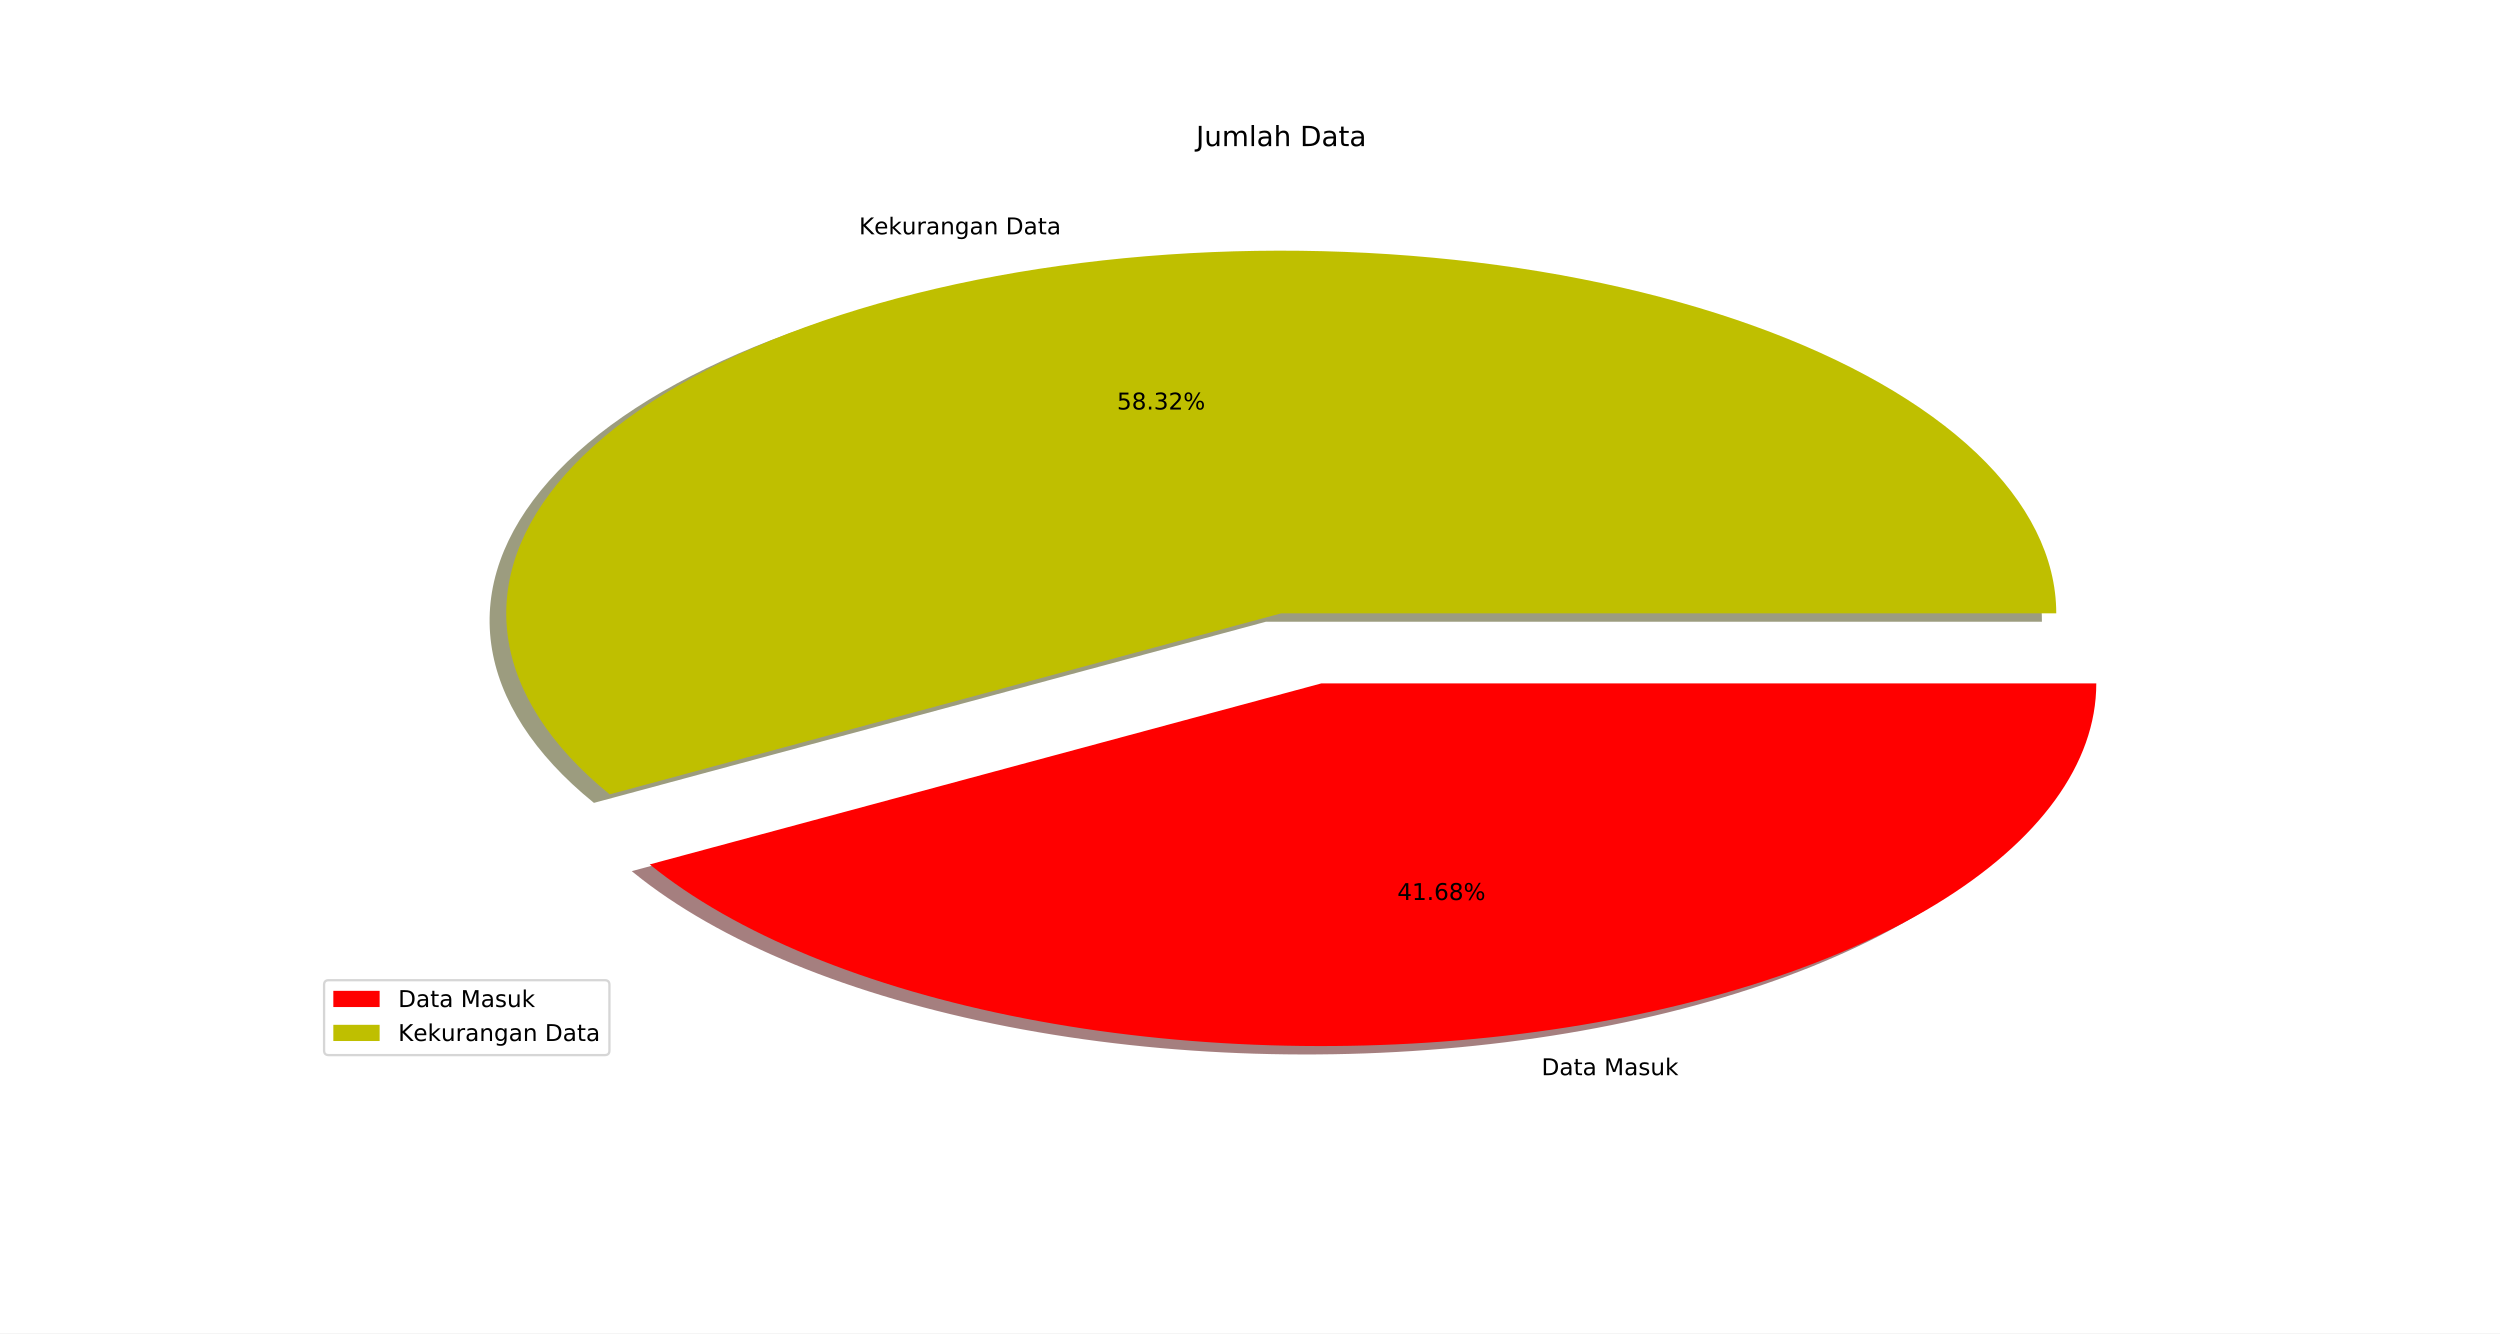
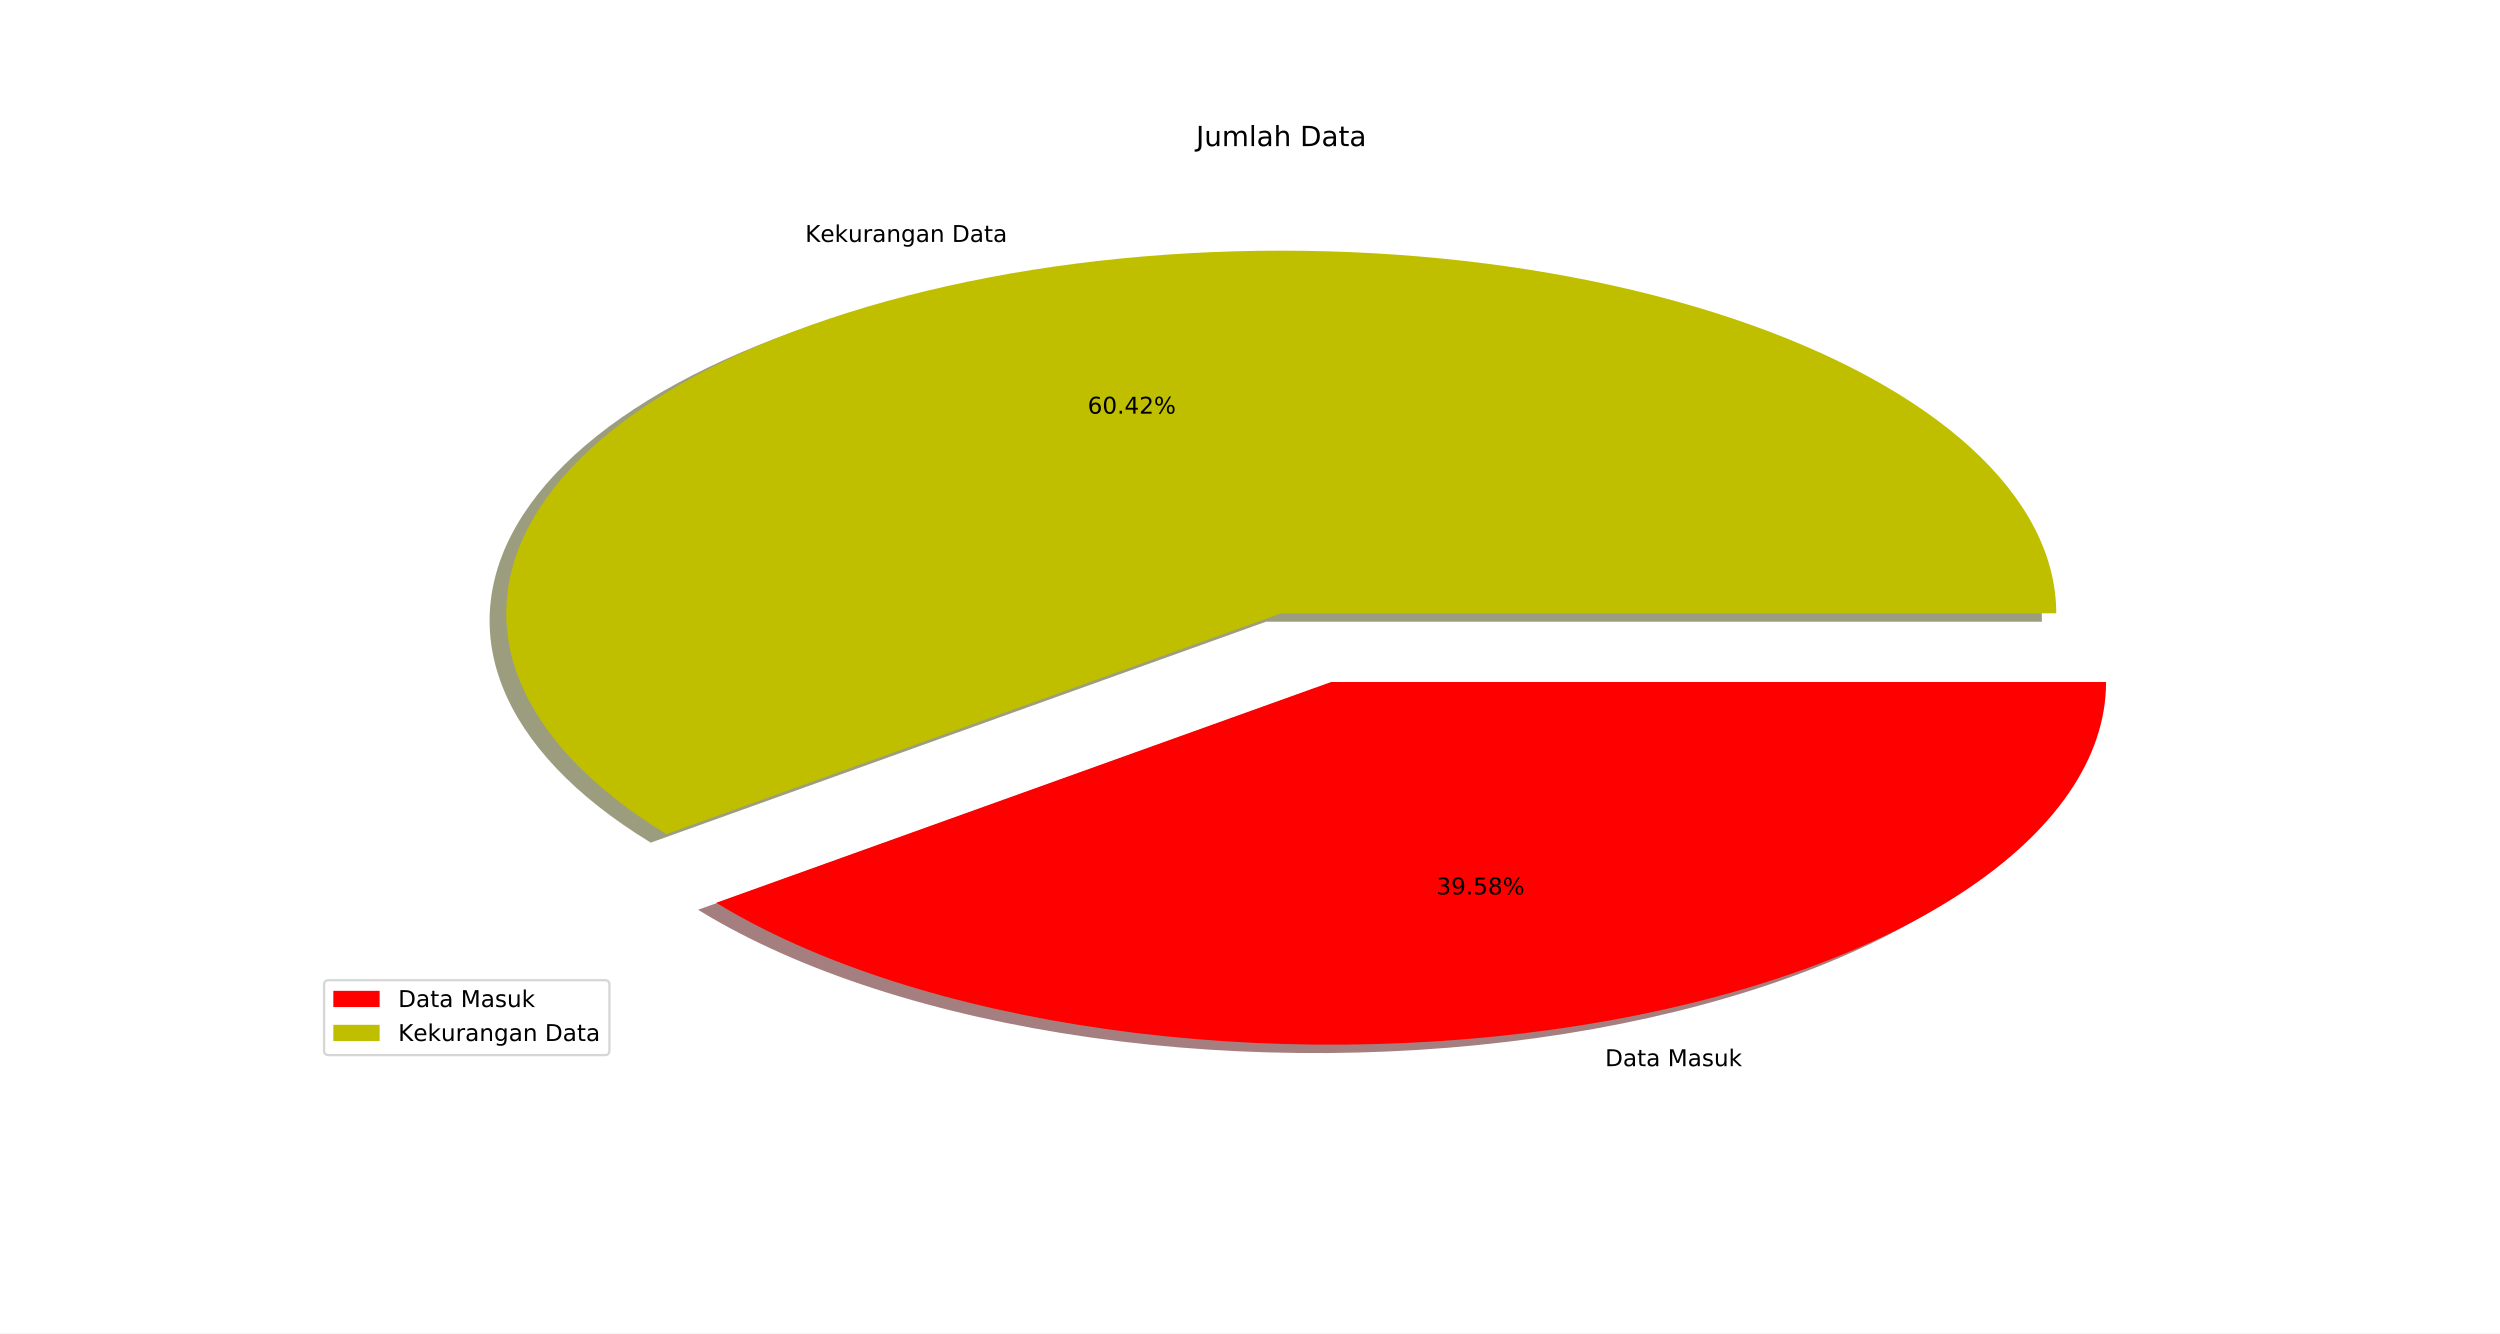
<svg xmlns="http://www.w3.org/2000/svg" xmlns:xlink="http://www.w3.org/1999/xlink" height="576pt" version="1.1" viewBox="0 0 1080 576" width="1080pt">
  <defs>
    <style type="text/css">
*{stroke-linecap:butt;stroke-linejoin:round;}
  </style>
  </defs>
  <g id="figure_1">
    <g id="patch_1">
      <path d="M 0 576  L 1080 576  L 1080 0  L 0 0  z " style="fill:#ffffff;" />
    </g>
    <g id="axes_1">
      <g id="patch_2">
-         <path d="M 273.99 376.565  C 310.785 406.456 367.665 429.841 435.749 443.065  C 503.832 456.29 579.38 458.629 650.594 449.718  C 721.807 440.806 784.776 421.133 829.666 393.771  C 874.556 366.409 898.902 332.86 898.902 298.364  L 564.102 298.364  L 273.99 376.565  z " style="fill:#4c0000;opacity:0.5;stroke:#4c0000;stroke-linejoin:miter;" />
+         <path d="M 302.71 393.139  C 345.288 419.107 404.204 438.189 471.136 447.69  C 538.069 457.192 609.71 456.644 675.943 446.123  C 742.175 435.602 799.726 415.629 840.468 389.023  C 881.209 362.418 903.127 330.496 903.127 297.765  L 568.327 297.765  L 302.71 393.139  z " style="fill:#4c0000;opacity:0.5;stroke:#4c0000;stroke-linejoin:miter;" />
      </g>
      <g id="patch_3">
-         <path d="M 881.604 268.093  C 881.604 244.07 869.796 220.364 847.095 198.817  C 824.395 177.269 791.405 158.451 750.683 143.821  C 709.962 129.191 662.591 119.139 612.243 114.443  C 561.895 109.748 509.908 110.533 460.312 116.74  C 410.717 122.946 364.831 134.408 326.212 150.237  C 287.593 166.066 257.267 185.841 237.585 208.03  C 217.903 230.218 209.389 254.23 212.702 278.204  C 216.015 302.178 231.067 325.477 256.692 346.294  L 546.804 268.093  L 881.604 268.093  z " style="fill:#393900;opacity:0.5;stroke:#393900;stroke-linejoin:miter;" />
+         <path d="M 881.604 268.093  C 881.604 243.197 868.923 218.655 844.614 196.51  C 820.306 174.364 785.064 155.245 741.819 140.743  C 698.573 126.242 648.558 116.771 595.931 113.117  C 543.305 109.464 489.567 111.733 439.188 119.736  C 388.809 127.738 343.225 141.246 306.225 159.136  C 269.225 177.026 241.866 198.788 226.421 222.612  C 210.977 246.437 207.888 271.644 217.412 296.138  C 226.935 320.633 248.799 343.716 281.186 363.468  L 546.804 268.093  L 881.604 268.093  z " style="fill:#393900;opacity:0.5;stroke:#393900;stroke-linejoin:miter;" />
      </g>
      <g id="patch_4">
-         <path d="M 280.686 373.432  C 317.481 403.323 374.361 426.707 442.445 439.932  C 510.528 453.157 586.076 455.496 657.29 446.584  C 728.503 437.673 791.472 418 836.362 390.638  C 881.252 363.275 905.598 329.727 905.598 295.231  L 570.798 295.231  L 280.686 373.432  z " style="fill:#ff0000;" />
+         <path d="M 309.406 390.006  C 351.984 415.973 410.9 435.055 477.832 444.557  C 544.765 454.058 616.406 453.51 682.639 442.989  C 748.871 432.469 806.422 412.495 847.164 385.89  C 887.905 359.285 909.823 327.362 909.823 294.632  L 575.023 294.632  L 309.406 390.006  z " style="fill:#ff0000;" />
      </g>
      <g id="patch_5">
-         <path d="M 888.3 264.96  C 888.3 240.936 876.492 217.231 853.791 195.683  C 831.091 174.136 798.101 155.317 757.379 140.688  C 716.658 126.058 669.287 116.005 618.939 111.31  C 568.591 106.614 516.604 107.4 467.008 113.606  C 417.413 119.813 371.527 131.275 332.908 147.103  C 294.289 162.932 263.963 182.708 244.281 204.896  C 224.599 227.084 216.085 251.097 219.398 275.071  C 222.711 299.044 237.763 322.344 263.388 343.161  L 553.5 264.96  L 888.3 264.96  z " style="fill:#bfbf00;" />
+         <path d="M 888.3 264.96  C 888.3 240.064 875.619 215.522 851.31 193.376  C 827.002 171.23 791.76 152.112 748.515 137.61  C 705.269 123.108 655.254 113.637 602.627 109.984  C 550.001 106.331 496.263 108.6 445.884 116.602  C 395.505 124.605 349.921 138.113 312.921 156.003  C 275.921 173.893 248.562 195.655 233.117 219.479  C 217.673 243.303 214.584 268.511 224.108 293.005  C 233.631 317.499 255.495 340.582 287.882 360.334  L 553.5 264.96  L 888.3 264.96  z " style="fill:#bfbf00;" />
      </g>
      <g id="matplotlib.axis_1" />
      <g id="matplotlib.axis_2" />
      <g id="text_1">
        <defs>
          <path d="M 19.672 64.797  L 19.672 8.109  L 31.594 8.109  Q 46.688 8.109 53.688 14.938  Q 60.688 21.781 60.688 36.531  Q 60.688 51.172 53.688 57.984  Q 46.688 64.797 31.594 64.797  z M 9.812 72.906  L 30.078 72.906  Q 51.266 72.906 61.172 64.094  Q 71.094 55.281 71.094 36.531  Q 71.094 17.672 61.125 8.828  Q 51.172 0 30.078 0  L 9.812 0  z " id="DejaVuSans-44" />
          <path d="M 34.281 27.484  Q 23.391 27.484 19.188 25  Q 14.984 22.516 14.984 16.5  Q 14.984 11.719 18.141 8.906  Q 21.297 6.109 26.703 6.109  Q 34.188 6.109 38.703 11.406  Q 43.219 16.703 43.219 25.484  L 43.219 27.484  z M 52.203 31.203  L 52.203 0  L 43.219 0  L 43.219 8.297  Q 40.141 3.328 35.547 0.953  Q 30.953 -1.422 24.312 -1.422  Q 15.922 -1.422 10.953 3.297  Q 6 8.016 6 15.922  Q 6 25.141 12.172 29.828  Q 18.359 34.516 30.609 34.516  L 43.219 34.516  L 43.219 35.406  Q 43.219 41.609 39.141 45  Q 35.062 48.391 27.688 48.391  Q 23 48.391 18.547 47.266  Q 14.109 46.141 10.016 43.891  L 10.016 52.203  Q 14.938 54.109 19.578 55.047  Q 24.219 56 28.609 56  Q 40.484 56 46.344 49.844  Q 52.203 43.703 52.203 31.203  z " id="DejaVuSans-61" />
          <path d="M 18.312 70.219  L 18.312 54.688  L 36.812 54.688  L 36.812 47.703  L 18.312 47.703  L 18.312 18.016  Q 18.312 11.328 20.141 9.422  Q 21.969 7.516 27.594 7.516  L 36.812 7.516  L 36.812 0  L 27.594 0  Q 17.188 0 13.234 3.875  Q 9.281 7.766 9.281 18.016  L 9.281 47.703  L 2.688 47.703  L 2.688 54.688  L 9.281 54.688  L 9.281 70.219  z " id="DejaVuSans-74" />
          <path id="DejaVuSans-20" />
          <path d="M 9.812 72.906  L 24.516 72.906  L 43.109 23.297  L 61.812 72.906  L 76.516 72.906  L 76.516 0  L 66.891 0  L 66.891 64.016  L 48.094 14.016  L 38.188 14.016  L 19.391 64.016  L 19.391 0  L 9.812 0  z " id="DejaVuSans-4d" />
          <path d="M 44.281 53.078  L 44.281 44.578  Q 40.484 46.531 36.375 47.5  Q 32.281 48.484 27.875 48.484  Q 21.188 48.484 17.844 46.438  Q 14.5 44.391 14.5 40.281  Q 14.5 37.156 16.891 35.375  Q 19.281 33.594 26.516 31.984  L 29.594 31.297  Q 39.156 29.25 43.188 25.516  Q 47.219 21.781 47.219 15.094  Q 47.219 7.469 41.188 3.016  Q 35.156 -1.422 24.609 -1.422  Q 20.219 -1.422 15.453 -0.562  Q 10.688 0.297 5.422 2  L 5.422 11.281  Q 10.406 8.688 15.234 7.391  Q 20.062 6.109 24.812 6.109  Q 31.156 6.109 34.562 8.281  Q 37.984 10.453 37.984 14.406  Q 37.984 18.062 35.516 20.016  Q 33.062 21.969 24.703 23.781  L 21.578 24.516  Q 13.234 26.266 9.516 29.906  Q 5.812 33.547 5.812 39.891  Q 5.812 47.609 11.281 51.797  Q 16.75 56 26.812 56  Q 31.781 56 36.172 55.266  Q 40.578 54.547 44.281 53.078  z " id="DejaVuSans-73" />
          <path d="M 8.5 21.578  L 8.5 54.688  L 17.484 54.688  L 17.484 21.922  Q 17.484 14.156 20.5 10.266  Q 23.531 6.391 29.594 6.391  Q 36.859 6.391 41.078 11.031  Q 45.312 15.672 45.312 23.688  L 45.312 54.688  L 54.297 54.688  L 54.297 0  L 45.312 0  L 45.312 8.406  Q 42.047 3.422 37.719 1  Q 33.406 -1.422 27.688 -1.422  Q 18.266 -1.422 13.375 4.438  Q 8.5 10.297 8.5 21.578  z M 31.109 56  z " id="DejaVuSans-75" />
          <path d="M 9.078 75.984  L 18.109 75.984  L 18.109 31.109  L 44.922 54.688  L 56.391 54.688  L 27.391 29.109  L 57.625 0  L 45.906 0  L 18.109 26.703  L 18.109 0  L 9.078 0  z " id="DejaVuSans-6b" />
        </defs>
-         <g transform="translate(665.939 464.4792)scale(0.1 -0.1)">
+         <g transform="translate(693.4004 460.5845)scale(0.1 -0.1)">
          <use xlink:href="#DejaVuSans-44" />
          <use x="77.002" xlink:href="#DejaVuSans-61" />
          <use x="138.281" xlink:href="#DejaVuSans-74" />
          <use x="177.49" xlink:href="#DejaVuSans-61" />
          <use x="238.77" xlink:href="#DejaVuSans-20" />
          <use x="270.557" xlink:href="#DejaVuSans-4d" />
          <use x="356.836" xlink:href="#DejaVuSans-61" />
          <use x="418.115" xlink:href="#DejaVuSans-73" />
          <use x="470.215" xlink:href="#DejaVuSans-75" />
          <use x="533.594" xlink:href="#DejaVuSans-6b" />
        </g>
      </g>
      <g id="text_2">
        <defs>
-           <path d="M 37.797 64.312  L 12.891 25.391  L 37.797 25.391  z M 35.203 72.906  L 47.609 72.906  L 47.609 25.391  L 58.016 25.391  L 58.016 17.188  L 47.609 17.188  L 47.609 0  L 37.797 0  L 37.797 17.188  L 4.891 17.188  L 4.891 26.703  z " id="DejaVuSans-34" />
-           <path d="M 12.406 8.297  L 28.516 8.297  L 28.516 63.922  L 10.984 60.406  L 10.984 69.391  L 28.422 72.906  L 38.281 72.906  L 38.281 8.297  L 54.391 8.297  L 54.391 0  L 12.406 0  z " id="DejaVuSans-31" />
+           <path d="M 40.578 39.312  Q 47.656 37.797 51.625 33  Q 55.609 28.219 55.609 21.188  Q 55.609 10.406 48.188 4.484  Q 40.766 -1.422 27.094 -1.422  Q 22.516 -1.422 17.656 -0.516  Q 12.797 0.391 7.625 2.203  L 7.625 11.719  Q 11.719 9.328 16.594 8.109  Q 21.484 6.891 26.812 6.891  Q 36.078 6.891 40.938 10.547  Q 45.797 14.203 45.797 21.188  Q 45.797 27.641 41.281 31.266  Q 36.766 34.906 28.719 34.906  L 20.219 34.906  L 20.219 43.016  L 29.109 43.016  Q 36.375 43.016 40.234 45.922  Q 44.094 48.828 44.094 54.297  Q 44.094 59.906 40.109 62.906  Q 36.141 65.922 28.719 65.922  Q 24.656 65.922 20.016 65.031  Q 15.375 64.156 9.812 62.312  L 9.812 71.094  Q 15.438 72.656 20.344 73.438  Q 25.25 74.219 29.594 74.219  Q 40.828 74.219 47.359 69.109  Q 53.906 64.016 53.906 55.328  Q 53.906 49.266 50.438 45.094  Q 46.969 40.922 40.578 39.312  z " id="DejaVuSans-33" />
+           <path d="M 10.984 1.516  L 10.984 10.5  Q 14.703 8.734 18.5 7.812  Q 22.312 6.891 25.984 6.891  Q 35.75 6.891 40.891 13.453  Q 46.047 20.016 46.781 33.406  Q 43.953 29.203 39.594 26.953  Q 35.25 24.703 29.984 24.703  Q 19.047 24.703 12.672 31.312  Q 6.297 37.938 6.297 49.422  Q 6.297 60.641 12.938 67.422  Q 19.578 74.219 30.609 74.219  Q 43.266 74.219 49.922 64.516  Q 56.594 54.828 56.594 36.375  Q 56.594 19.141 48.406 8.859  Q 40.234 -1.422 26.422 -1.422  Q 22.703 -1.422 18.891 -0.688  Q 15.094 0.047 10.984 1.516  z M 30.609 32.422  Q 37.25 32.422 41.125 36.953  Q 45.016 41.5 45.016 49.422  Q 45.016 57.281 41.125 61.844  Q 37.25 66.406 30.609 66.406  Q 23.969 66.406 20.094 61.844  Q 16.219 57.281 16.219 49.422  Q 16.219 41.5 20.094 36.953  Q 23.969 32.422 30.609 32.422  z " id="DejaVuSans-39" />
          <path d="M 10.688 12.406  L 21 12.406  L 21 0  L 10.688 0  z " id="DejaVuSans-2e" />
-           <path d="M 33.016 40.375  Q 26.375 40.375 22.484 35.828  Q 18.609 31.297 18.609 23.391  Q 18.609 15.531 22.484 10.953  Q 26.375 6.391 33.016 6.391  Q 39.656 6.391 43.531 10.953  Q 47.406 15.531 47.406 23.391  Q 47.406 31.297 43.531 35.828  Q 39.656 40.375 33.016 40.375  z M 52.594 71.297  L 52.594 62.312  Q 48.875 64.062 45.094 64.984  Q 41.312 65.922 37.594 65.922  Q 27.828 65.922 22.672 59.328  Q 17.531 52.734 16.797 39.406  Q 19.672 43.656 24.016 45.922  Q 28.375 48.188 33.594 48.188  Q 44.578 48.188 50.953 41.516  Q 57.328 34.859 57.328 23.391  Q 57.328 12.156 50.688 5.359  Q 44.047 -1.422 33.016 -1.422  Q 20.359 -1.422 13.672 8.266  Q 6.984 17.969 6.984 36.375  Q 6.984 53.656 15.188 63.938  Q 23.391 74.219 37.203 74.219  Q 40.922 74.219 44.703 73.484  Q 48.484 72.75 52.594 71.297  z " id="DejaVuSans-36" />
+           <path d="M 10.797 72.906  L 49.516 72.906  L 49.516 64.594  L 19.828 64.594  L 19.828 46.734  Q 21.969 47.469 24.109 47.828  Q 26.266 48.188 28.422 48.188  Q 40.625 48.188 47.75 41.5  Q 54.891 34.812 54.891 23.391  Q 54.891 11.625 47.562 5.094  Q 40.234 -1.422 26.906 -1.422  Q 22.312 -1.422 17.547 -0.641  Q 12.797 0.141 7.719 1.703  L 7.719 11.625  Q 12.109 9.234 16.797 8.062  Q 21.484 6.891 26.703 6.891  Q 35.156 6.891 40.078 11.328  Q 45.016 15.766 45.016 23.391  Q 45.016 31 40.078 35.438  Q 35.156 39.891 26.703 39.891  Q 22.75 39.891 18.812 39.016  Q 14.891 38.141 10.797 36.281  z " id="DejaVuSans-35" />
          <path d="M 31.781 34.625  Q 24.75 34.625 20.719 30.859  Q 16.703 27.094 16.703 20.516  Q 16.703 13.922 20.719 10.156  Q 24.75 6.391 31.781 6.391  Q 38.812 6.391 42.859 10.172  Q 46.922 13.969 46.922 20.516  Q 46.922 27.094 42.891 30.859  Q 38.875 34.625 31.781 34.625  z M 21.922 38.812  Q 15.578 40.375 12.031 44.719  Q 8.5 49.078 8.5 55.328  Q 8.5 64.062 14.719 69.141  Q 20.953 74.219 31.781 74.219  Q 42.672 74.219 48.875 69.141  Q 55.078 64.062 55.078 55.328  Q 55.078 49.078 51.531 44.719  Q 48 40.375 41.703 38.812  Q 48.828 37.156 52.797 32.312  Q 56.781 27.484 56.781 20.516  Q 56.781 9.906 50.312 4.234  Q 43.844 -1.422 31.781 -1.422  Q 19.734 -1.422 13.25 4.234  Q 6.781 9.906 6.781 20.516  Q 6.781 27.484 10.781 32.312  Q 14.797 37.156 21.922 38.812  z M 18.312 54.391  Q 18.312 48.734 21.844 45.562  Q 25.391 42.391 31.781 42.391  Q 38.141 42.391 41.719 45.562  Q 45.312 48.734 45.312 54.391  Q 45.312 60.062 41.719 63.234  Q 38.141 66.406 31.781 66.406  Q 25.391 66.406 21.844 63.234  Q 18.312 60.062 18.312 54.391  z " id="DejaVuSans-38" />
          <path d="M 72.703 32.078  Q 68.453 32.078 66.031 28.469  Q 63.625 24.859 63.625 18.406  Q 63.625 12.062 66.031 8.422  Q 68.453 4.781 72.703 4.781  Q 76.859 4.781 79.266 8.422  Q 81.688 12.062 81.688 18.406  Q 81.688 24.812 79.266 28.438  Q 76.859 32.078 72.703 32.078  z M 72.703 38.281  Q 80.422 38.281 84.953 32.906  Q 89.5 27.547 89.5 18.406  Q 89.5 9.281 84.938 3.922  Q 80.375 -1.422 72.703 -1.422  Q 64.891 -1.422 60.344 3.922  Q 55.812 9.281 55.812 18.406  Q 55.812 27.594 60.375 32.938  Q 64.938 38.281 72.703 38.281  z M 22.312 68.016  Q 18.109 68.016 15.688 64.375  Q 13.281 60.75 13.281 54.391  Q 13.281 47.953 15.672 44.328  Q 18.062 40.719 22.312 40.719  Q 26.562 40.719 28.969 44.328  Q 31.391 47.953 31.391 54.391  Q 31.391 60.688 28.953 64.344  Q 26.516 68.016 22.312 68.016  z M 66.406 74.219  L 74.219 74.219  L 28.609 -1.422  L 20.797 -1.422  z M 22.312 74.219  Q 30.031 74.219 34.609 68.875  Q 39.203 63.531 39.203 54.391  Q 39.203 45.172 34.641 39.844  Q 30.078 34.516 22.312 34.516  Q 14.547 34.516 10.031 39.859  Q 5.516 45.219 5.516 54.391  Q 5.516 63.484 10.047 68.844  Q 14.594 74.219 22.312 74.219  z " id="DejaVuSans-25" />
        </defs>
-         <g transform="translate(603.6284 388.8023)scale(0.1 -0.1)">
-           <use xlink:href="#DejaVuSans-34" />
-           <use x="63.623" xlink:href="#DejaVuSans-31" />
+         <g transform="translate(620.5277 386.4056)scale(0.1 -0.1)">
+           <use xlink:href="#DejaVuSans-33" />
+           <use x="63.623" xlink:href="#DejaVuSans-39" />
          <use x="127.246" xlink:href="#DejaVuSans-2e" />
-           <use x="159.033" xlink:href="#DejaVuSans-36" />
+           <use x="159.033" xlink:href="#DejaVuSans-35" />
          <use x="222.656" xlink:href="#DejaVuSans-38" />
          <use x="286.279" xlink:href="#DejaVuSans-25" />
        </g>
      </g>
      <g id="text_3">
        <defs>
          <path d="M 9.812 72.906  L 19.672 72.906  L 19.672 42.094  L 52.391 72.906  L 65.094 72.906  L 28.906 38.922  L 67.672 0  L 54.688 0  L 19.672 35.109  L 19.672 0  L 9.812 0  z " id="DejaVuSans-4b" />
          <path d="M 56.203 29.594  L 56.203 25.203  L 14.891 25.203  Q 15.484 15.922 20.484 11.062  Q 25.484 6.203 34.422 6.203  Q 39.594 6.203 44.453 7.469  Q 49.312 8.734 54.109 11.281  L 54.109 2.781  Q 49.266 0.734 44.188 -0.344  Q 39.109 -1.422 33.891 -1.422  Q 20.797 -1.422 13.156 6.188  Q 5.516 13.812 5.516 26.812  Q 5.516 40.234 12.766 48.109  Q 20.016 56 32.328 56  Q 43.359 56 49.781 48.891  Q 56.203 41.797 56.203 29.594  z M 47.219 32.234  Q 47.125 39.594 43.094 43.984  Q 39.062 48.391 32.422 48.391  Q 24.906 48.391 20.391 44.141  Q 15.875 39.891 15.188 32.172  z " id="DejaVuSans-65" />
          <path d="M 41.109 46.297  Q 39.594 47.172 37.812 47.578  Q 36.031 48 33.891 48  Q 26.266 48 22.188 43.047  Q 18.109 38.094 18.109 28.812  L 18.109 0  L 9.078 0  L 9.078 54.688  L 18.109 54.688  L 18.109 46.188  Q 20.953 51.172 25.484 53.578  Q 30.031 56 36.531 56  Q 37.453 56 38.578 55.875  Q 39.703 55.766 41.062 55.516  z " id="DejaVuSans-72" />
          <path d="M 54.891 33.016  L 54.891 0  L 45.906 0  L 45.906 32.719  Q 45.906 40.484 42.875 44.328  Q 39.844 48.188 33.797 48.188  Q 26.516 48.188 22.312 43.547  Q 18.109 38.922 18.109 30.906  L 18.109 0  L 9.078 0  L 9.078 54.688  L 18.109 54.688  L 18.109 46.188  Q 21.344 51.125 25.703 53.562  Q 30.078 56 35.797 56  Q 45.219 56 50.047 50.172  Q 54.891 44.344 54.891 33.016  z " id="DejaVuSans-6e" />
          <path d="M 45.406 27.984  Q 45.406 37.75 41.375 43.109  Q 37.359 48.484 30.078 48.484  Q 22.859 48.484 18.828 43.109  Q 14.797 37.75 14.797 27.984  Q 14.797 18.266 18.828 12.891  Q 22.859 7.516 30.078 7.516  Q 37.359 7.516 41.375 12.891  Q 45.406 18.266 45.406 27.984  z M 54.391 6.781  Q 54.391 -7.172 48.188 -13.984  Q 42 -20.797 29.203 -20.797  Q 24.469 -20.797 20.266 -20.094  Q 16.062 -19.391 12.109 -17.922  L 12.109 -9.188  Q 16.062 -11.328 19.922 -12.344  Q 23.781 -13.375 27.781 -13.375  Q 36.625 -13.375 41.016 -8.766  Q 45.406 -4.156 45.406 5.172  L 45.406 9.625  Q 42.625 4.781 38.281 2.391  Q 33.938 0 27.875 0  Q 17.828 0 11.672 7.656  Q 5.516 15.328 5.516 27.984  Q 5.516 40.672 11.672 48.328  Q 17.828 56 27.875 56  Q 33.938 56 38.281 53.609  Q 42.625 51.219 45.406 46.391  L 45.406 54.688  L 54.391 54.688  z " id="DejaVuSans-67" />
        </defs>
-         <g transform="translate(371.0875 101.2303)scale(0.1 -0.1)">
+         <g transform="translate(347.8509 104.5258)scale(0.1 -0.1)">
          <use xlink:href="#DejaVuSans-4b" />
          <use x="65.498" xlink:href="#DejaVuSans-65" />
          <use x="127.021" xlink:href="#DejaVuSans-6b" />
          <use x="184.885" xlink:href="#DejaVuSans-75" />
          <use x="248.264" xlink:href="#DejaVuSans-72" />
          <use x="289.377" xlink:href="#DejaVuSans-61" />
          <use x="350.656" xlink:href="#DejaVuSans-6e" />
          <use x="414.035" xlink:href="#DejaVuSans-67" />
          <use x="477.512" xlink:href="#DejaVuSans-61" />
          <use x="538.791" xlink:href="#DejaVuSans-6e" />
          <use x="602.17" xlink:href="#DejaVuSans-20" />
          <use x="633.957" xlink:href="#DejaVuSans-44" />
          <use x="710.959" xlink:href="#DejaVuSans-61" />
          <use x="772.238" xlink:href="#DejaVuSans-74" />
          <use x="811.447" xlink:href="#DejaVuSans-61" />
        </g>
      </g>
      <g id="text_4">
        <defs>
-           <path d="M 10.797 72.906  L 49.516 72.906  L 49.516 64.594  L 19.828 64.594  L 19.828 46.734  Q 21.969 47.469 24.109 47.828  Q 26.266 48.188 28.422 48.188  Q 40.625 48.188 47.75 41.5  Q 54.891 34.812 54.891 23.391  Q 54.891 11.625 47.562 5.094  Q 40.234 -1.422 26.906 -1.422  Q 22.312 -1.422 17.547 -0.641  Q 12.797 0.141 7.719 1.703  L 7.719 11.625  Q 12.109 9.234 16.797 8.062  Q 21.484 6.891 26.703 6.891  Q 35.156 6.891 40.078 11.328  Q 45.016 15.766 45.016 23.391  Q 45.016 31 40.078 35.438  Q 35.156 39.891 26.703 39.891  Q 22.75 39.891 18.812 39.016  Q 14.891 38.141 10.797 36.281  z " id="DejaVuSans-35" />
-           <path d="M 40.578 39.312  Q 47.656 37.797 51.625 33  Q 55.609 28.219 55.609 21.188  Q 55.609 10.406 48.188 4.484  Q 40.766 -1.422 27.094 -1.422  Q 22.516 -1.422 17.656 -0.516  Q 12.797 0.391 7.625 2.203  L 7.625 11.719  Q 11.719 9.328 16.594 8.109  Q 21.484 6.891 26.812 6.891  Q 36.078 6.891 40.938 10.547  Q 45.797 14.203 45.797 21.188  Q 45.797 27.641 41.281 31.266  Q 36.766 34.906 28.719 34.906  L 20.219 34.906  L 20.219 43.016  L 29.109 43.016  Q 36.375 43.016 40.234 45.922  Q 44.094 48.828 44.094 54.297  Q 44.094 59.906 40.109 62.906  Q 36.141 65.922 28.719 65.922  Q 24.656 65.922 20.016 65.031  Q 15.375 64.156 9.812 62.312  L 9.812 71.094  Q 15.438 72.656 20.344 73.438  Q 25.25 74.219 29.594 74.219  Q 40.828 74.219 47.359 69.109  Q 53.906 64.016 53.906 55.328  Q 53.906 49.266 50.438 45.094  Q 46.969 40.922 40.578 39.312  z " id="DejaVuSans-33" />
+           <path d="M 33.016 40.375  Q 26.375 40.375 22.484 35.828  Q 18.609 31.297 18.609 23.391  Q 18.609 15.531 22.484 10.953  Q 26.375 6.391 33.016 6.391  Q 39.656 6.391 43.531 10.953  Q 47.406 15.531 47.406 23.391  Q 47.406 31.297 43.531 35.828  Q 39.656 40.375 33.016 40.375  z M 52.594 71.297  L 52.594 62.312  Q 48.875 64.062 45.094 64.984  Q 41.312 65.922 37.594 65.922  Q 27.828 65.922 22.672 59.328  Q 17.531 52.734 16.797 39.406  Q 19.672 43.656 24.016 45.922  Q 28.375 48.188 33.594 48.188  Q 44.578 48.188 50.953 41.516  Q 57.328 34.859 57.328 23.391  Q 57.328 12.156 50.688 5.359  Q 44.047 -1.422 33.016 -1.422  Q 20.359 -1.422 13.672 8.266  Q 6.984 17.969 6.984 36.375  Q 6.984 53.656 15.188 63.938  Q 23.391 74.219 37.203 74.219  Q 40.922 74.219 44.703 73.484  Q 48.484 72.75 52.594 71.297  z " id="DejaVuSans-36" />
+           <path d="M 31.781 66.406  Q 24.172 66.406 20.328 58.906  Q 16.5 51.422 16.5 36.375  Q 16.5 21.391 20.328 13.891  Q 24.172 6.391 31.781 6.391  Q 39.453 6.391 43.281 13.891  Q 47.125 21.391 47.125 36.375  Q 47.125 51.422 43.281 58.906  Q 39.453 66.406 31.781 66.406  z M 31.781 74.219  Q 44.047 74.219 50.516 64.516  Q 56.984 54.828 56.984 36.375  Q 56.984 17.969 50.516 8.266  Q 44.047 -1.422 31.781 -1.422  Q 19.531 -1.422 13.062 8.266  Q 6.594 17.969 6.594 36.375  Q 6.594 54.828 13.062 64.516  Q 19.531 74.219 31.781 74.219  z " id="DejaVuSans-30" />
+           <path d="M 37.797 64.312  L 12.891 25.391  L 37.797 25.391  z M 35.203 72.906  L 47.609 72.906  L 47.609 25.391  L 58.016 25.391  L 58.016 17.188  L 47.609 17.188  L 47.609 0  L 37.797 0  L 37.797 17.188  L 4.891 17.188  L 4.891 26.703  z " id="DejaVuSans-34" />
          <path d="M 19.188 8.297  L 53.609 8.297  L 53.609 0  L 7.328 0  L 7.328 8.297  Q 12.938 14.109 22.625 23.891  Q 32.328 33.688 34.812 36.531  Q 39.547 41.844 41.422 45.531  Q 43.312 49.219 43.312 52.781  Q 43.312 58.594 39.234 62.25  Q 35.156 65.922 28.609 65.922  Q 23.969 65.922 18.812 64.312  Q 13.672 62.703 7.812 59.422  L 7.812 69.391  Q 13.766 71.781 18.938 73  Q 24.125 74.219 28.422 74.219  Q 39.75 74.219 46.484 68.547  Q 53.219 62.891 53.219 53.422  Q 53.219 48.922 51.531 44.891  Q 49.859 40.875 45.406 35.406  Q 44.188 33.984 37.641 27.219  Q 31.109 20.453 19.188 8.297  z " id="DejaVuSans-32" />
        </defs>
-         <g transform="translate(482.5403 176.9071)scale(0.1 -0.1)">
-           <use xlink:href="#DejaVuSans-35" />
-           <use x="63.623" xlink:href="#DejaVuSans-38" />
+         <g transform="translate(469.8658 178.7047)scale(0.1 -0.1)">
+           <use xlink:href="#DejaVuSans-36" />
+           <use x="63.623" xlink:href="#DejaVuSans-30" />
          <use x="127.246" xlink:href="#DejaVuSans-2e" />
-           <use x="159.033" xlink:href="#DejaVuSans-33" />
+           <use x="159.033" xlink:href="#DejaVuSans-34" />
          <use x="222.656" xlink:href="#DejaVuSans-32" />
          <use x="286.279" xlink:href="#DejaVuSans-25" />
        </g>
      </g>
      <g id="text_5">
        <defs>
          <path d="M 9.812 72.906  L 19.672 72.906  L 19.672 5.078  Q 19.672 -8.109 14.672 -14.062  Q 9.672 -20.016 -1.422 -20.016  L -5.172 -20.016  L -5.172 -11.719  L -2.094 -11.719  Q 4.438 -11.719 7.125 -8.047  Q 9.812 -4.391 9.812 5.078  z " id="DejaVuSans-4a" />
          <path d="M 52 44.188  Q 55.375 50.25 60.062 53.125  Q 64.75 56 71.094 56  Q 79.641 56 84.281 50.016  Q 88.922 44.047 88.922 33.016  L 88.922 0  L 79.891 0  L 79.891 32.719  Q 79.891 40.578 77.094 44.375  Q 74.312 48.188 68.609 48.188  Q 61.625 48.188 57.562 43.547  Q 53.516 38.922 53.516 30.906  L 53.516 0  L 44.484 0  L 44.484 32.719  Q 44.484 40.625 41.703 44.406  Q 38.922 48.188 33.109 48.188  Q 26.219 48.188 22.156 43.531  Q 18.109 38.875 18.109 30.906  L 18.109 0  L 9.078 0  L 9.078 54.688  L 18.109 54.688  L 18.109 46.188  Q 21.188 51.219 25.484 53.609  Q 29.781 56 35.688 56  Q 41.656 56 45.828 52.969  Q 50 49.953 52 44.188  z " id="DejaVuSans-6d" />
          <path d="M 9.422 75.984  L 18.406 75.984  L 18.406 0  L 9.422 0  z " id="DejaVuSans-6c" />
          <path d="M 54.891 33.016  L 54.891 0  L 45.906 0  L 45.906 32.719  Q 45.906 40.484 42.875 44.328  Q 39.844 48.188 33.797 48.188  Q 26.516 48.188 22.312 43.547  Q 18.109 38.922 18.109 30.906  L 18.109 0  L 9.078 0  L 9.078 75.984  L 18.109 75.984  L 18.109 46.188  Q 21.344 51.125 25.703 53.562  Q 30.078 56 35.797 56  Q 45.219 56 50.047 50.172  Q 54.891 44.344 54.891 33.016  z " id="DejaVuSans-68" />
        </defs>
        <g transform="translate(516.7041 63.12)scale(0.12 -0.12)">
          <use xlink:href="#DejaVuSans-4a" />
          <use x="29.492" xlink:href="#DejaVuSans-75" />
          <use x="92.871" xlink:href="#DejaVuSans-6d" />
          <use x="190.283" xlink:href="#DejaVuSans-6c" />
          <use x="218.066" xlink:href="#DejaVuSans-61" />
          <use x="279.346" xlink:href="#DejaVuSans-68" />
          <use x="342.725" xlink:href="#DejaVuSans-20" />
          <use x="374.512" xlink:href="#DejaVuSans-44" />
          <use x="451.514" xlink:href="#DejaVuSans-61" />
          <use x="512.793" xlink:href="#DejaVuSans-74" />
          <use x="552.002" xlink:href="#DejaVuSans-61" />
        </g>
      </g>
      <g id="legend_1">
        <g id="patch_6">
          <path d="M 142 455.8  L 261.272 455.8  Q 263.272 455.8 263.272 453.8  L 263.272 425.444  Q 263.272 423.444 261.272 423.444  L 142 423.444  Q 140 423.444 140 425.444  L 140 453.8  Q 140 455.8 142 455.8  z " style="fill:#ffffff;opacity:0.8;stroke:#cccccc;stroke-linejoin:miter;" />
        </g>
        <g id="patch_7">
          <path d="M 144 435.042  L 164 435.042  L 164 428.042  L 144 428.042  z " style="fill:#ff0000;" />
        </g>
        <g id="text_6">
          <g transform="translate(172 435.0422)scale(0.1 -0.1)">
            <use xlink:href="#DejaVuSans-44" />
            <use x="77.002" xlink:href="#DejaVuSans-61" />
            <use x="138.281" xlink:href="#DejaVuSans-74" />
            <use x="177.49" xlink:href="#DejaVuSans-61" />
            <use x="238.77" xlink:href="#DejaVuSans-20" />
            <use x="270.557" xlink:href="#DejaVuSans-4d" />
            <use x="356.836" xlink:href="#DejaVuSans-61" />
            <use x="418.115" xlink:href="#DejaVuSans-73" />
            <use x="470.215" xlink:href="#DejaVuSans-75" />
            <use x="533.594" xlink:href="#DejaVuSans-6b" />
          </g>
        </g>
        <g id="patch_8">
          <path d="M 144 449.72  L 164 449.72  L 164 442.72  L 144 442.72  z " style="fill:#bfbf00;" />
        </g>
        <g id="text_7">
          <g transform="translate(172 449.7203)scale(0.1 -0.1)">
            <use xlink:href="#DejaVuSans-4b" />
            <use x="65.498" xlink:href="#DejaVuSans-65" />
            <use x="127.021" xlink:href="#DejaVuSans-6b" />
            <use x="184.885" xlink:href="#DejaVuSans-75" />
            <use x="248.264" xlink:href="#DejaVuSans-72" />
            <use x="289.377" xlink:href="#DejaVuSans-61" />
            <use x="350.656" xlink:href="#DejaVuSans-6e" />
            <use x="414.035" xlink:href="#DejaVuSans-67" />
            <use x="477.512" xlink:href="#DejaVuSans-61" />
            <use x="538.791" xlink:href="#DejaVuSans-6e" />
            <use x="602.17" xlink:href="#DejaVuSans-20" />
            <use x="633.957" xlink:href="#DejaVuSans-44" />
            <use x="710.959" xlink:href="#DejaVuSans-61" />
            <use x="772.238" xlink:href="#DejaVuSans-74" />
            <use x="811.447" xlink:href="#DejaVuSans-61" />
          </g>
        </g>
      </g>
    </g>
  </g>
</svg>
